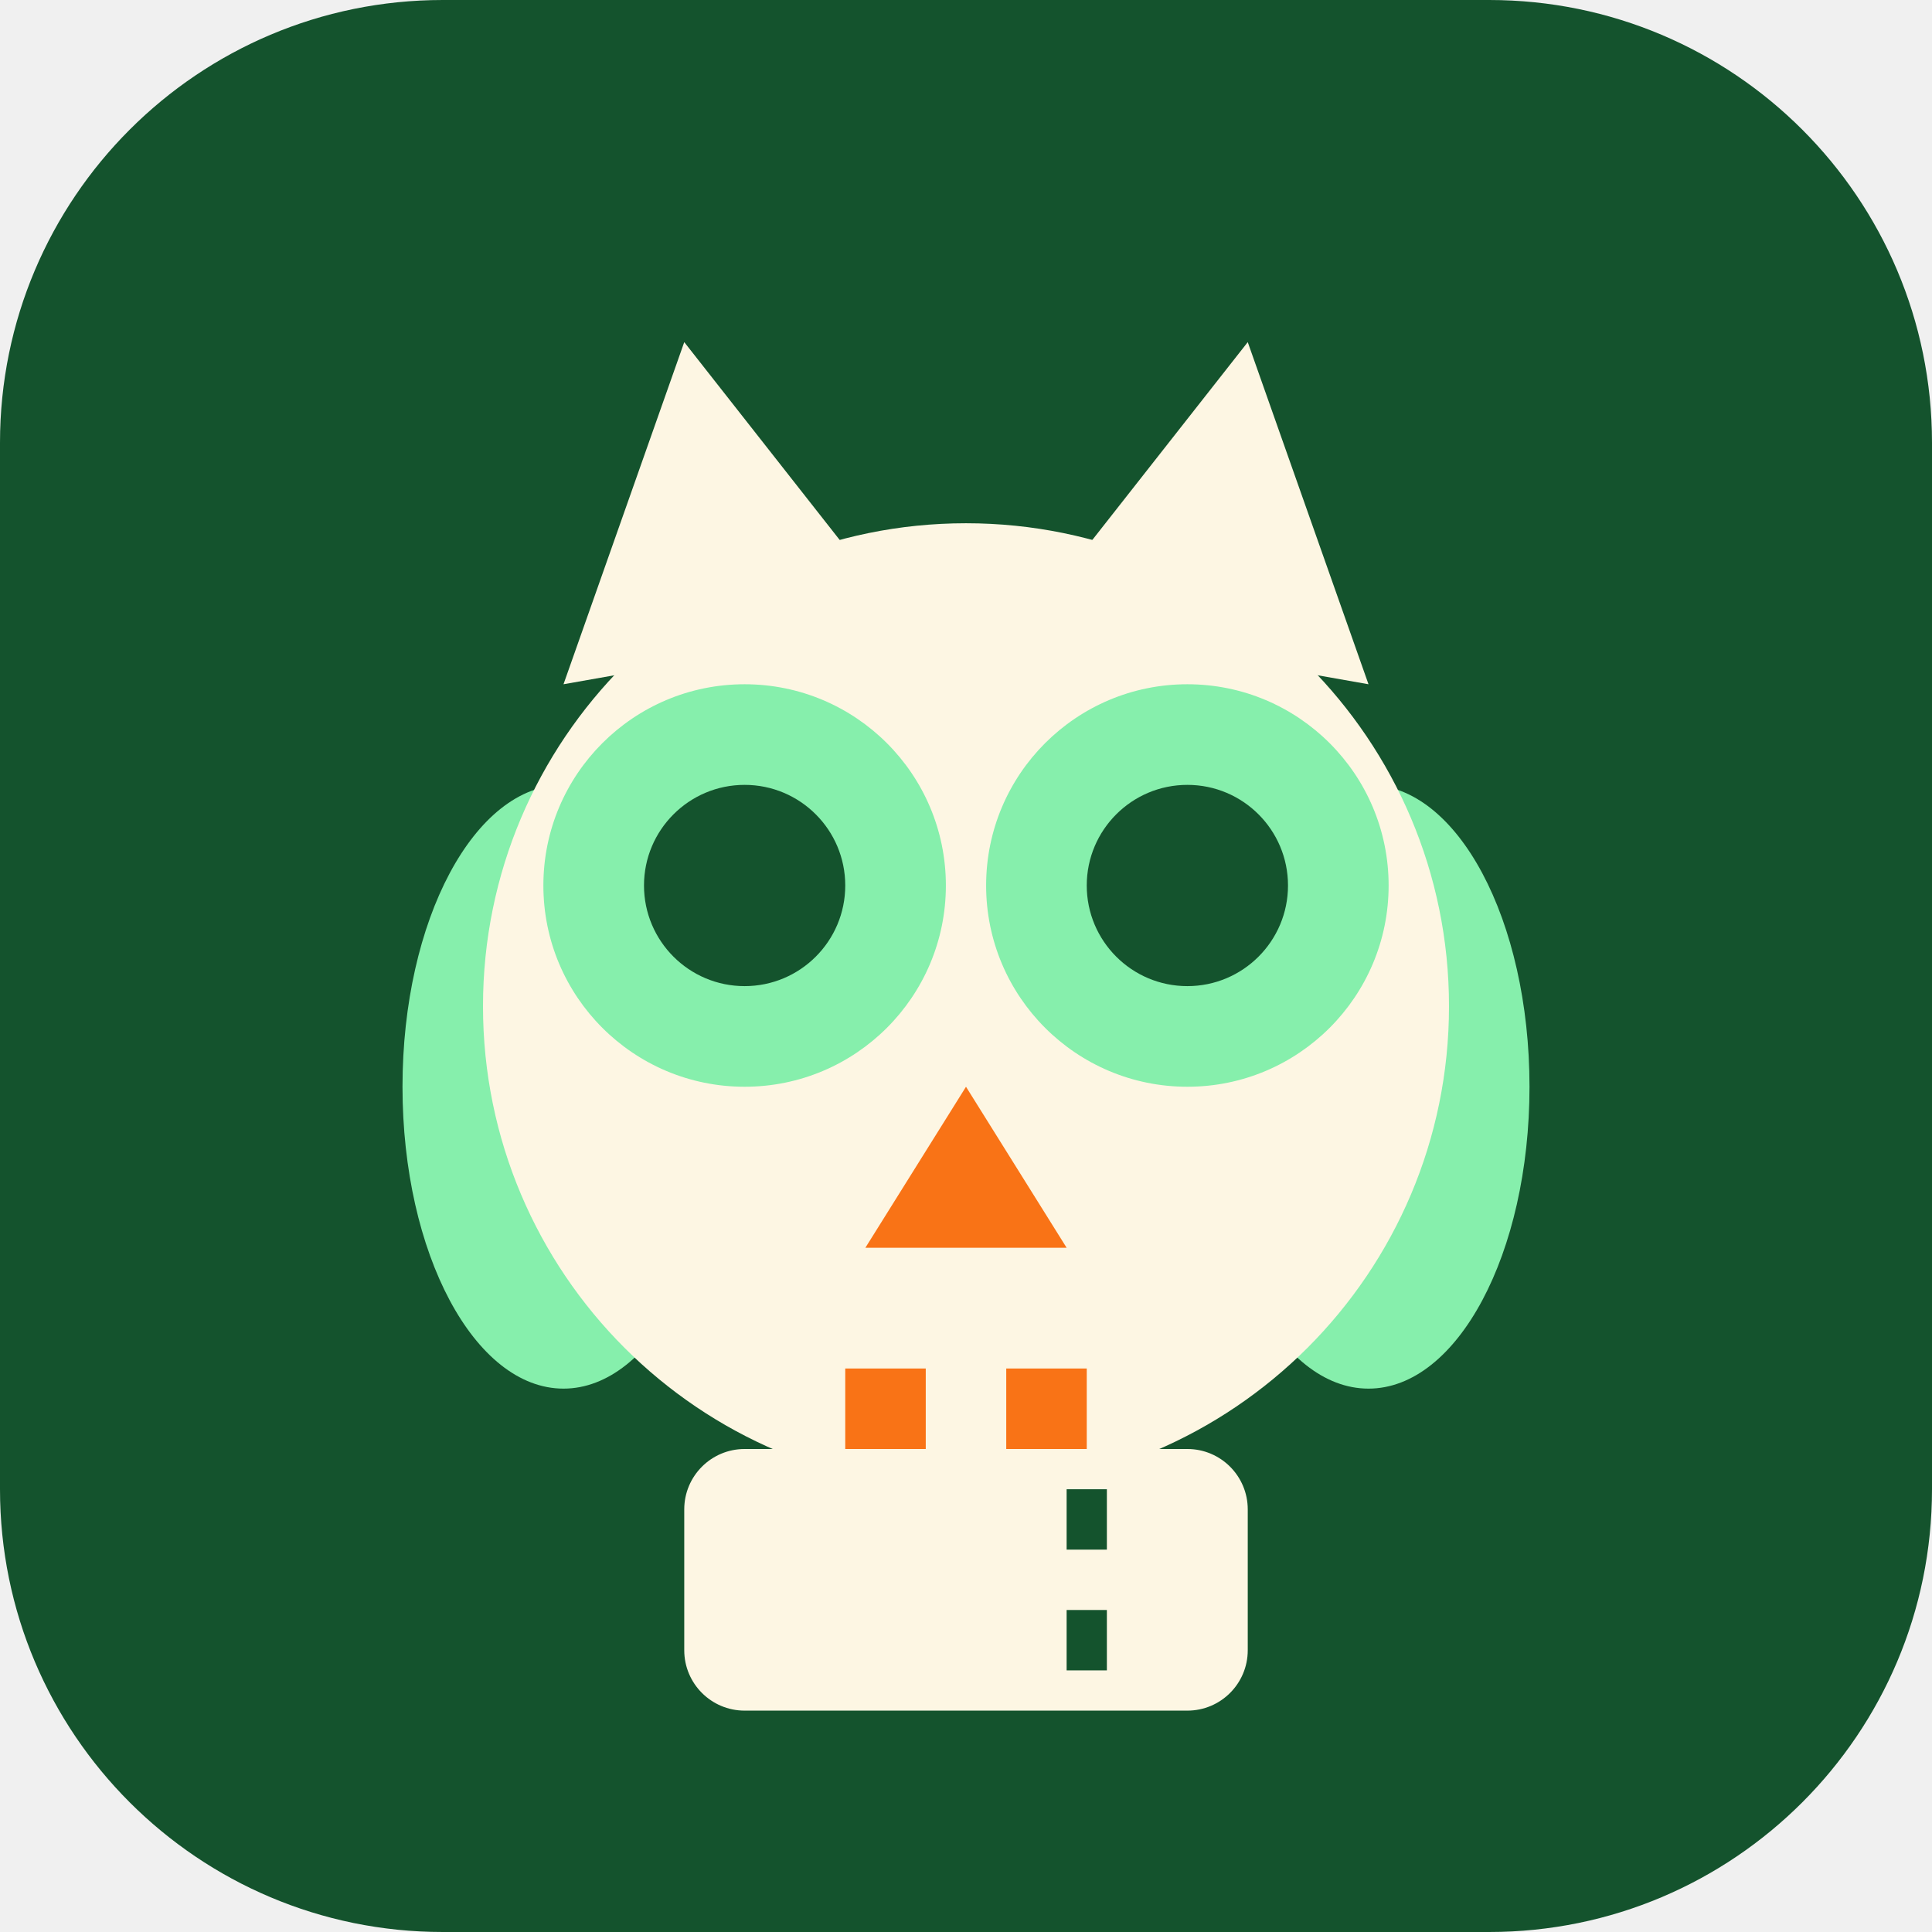
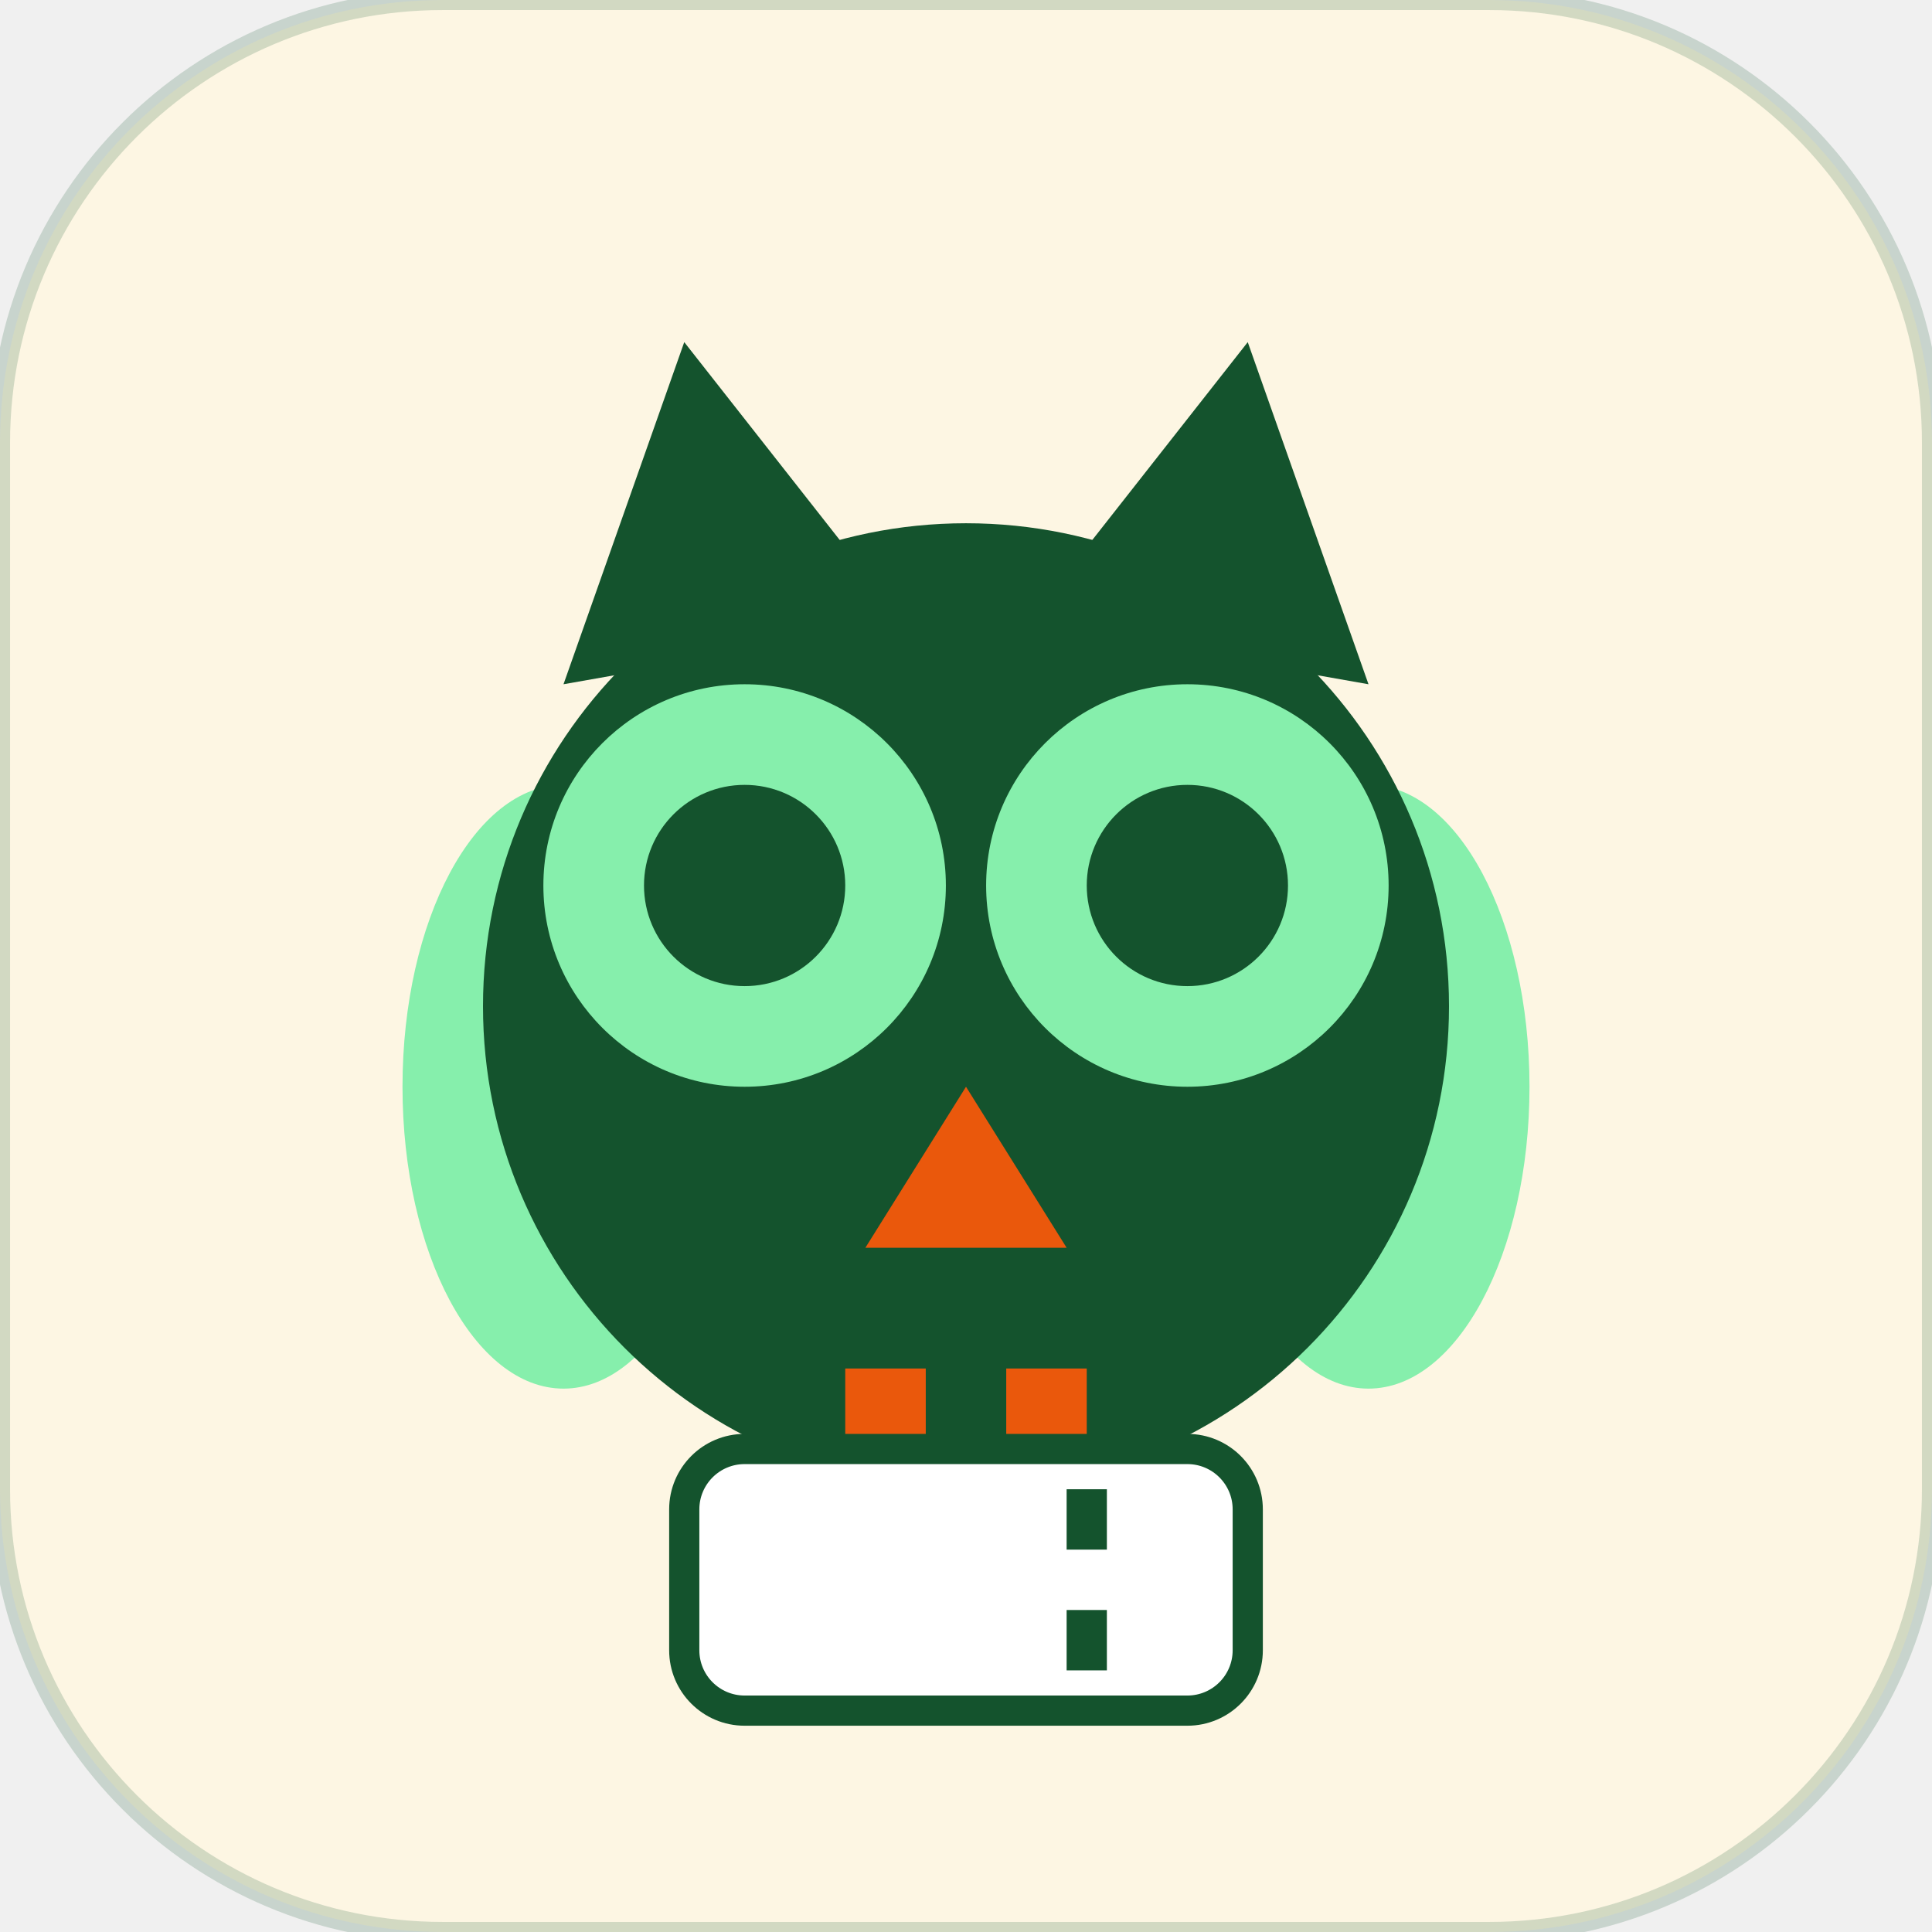
<svg xmlns="http://www.w3.org/2000/svg" viewBox="0 0 96 96" width="96" height="96" role="img" aria-label="Desk Portal">
-   <rect width="96" height="96" rx="22" fill="#14532D" />
-   <path d="M28 34L34 17L45 31Z" fill="#FDF6E3" />
-   <path d="M68 34L62 17L51 31Z" fill="#FDF6E3" />
+   <rect width="96" height="96" rx="22" fill="#FDF6E3" stroke="#14532D" stroke-opacity=".18" />
+   <path d="M28 34L34 17L45 31Z" fill="#14532D" />
+   <path d="M68 34L62 17L51 31Z" fill="#14532D" />
  <ellipse cx="28" cy="54" rx="8" ry="15" fill="#86EFAC" />
  <ellipse cx="68" cy="54" rx="8" ry="15" fill="#86EFAC" />
-   <ellipse cx="48" cy="50" rx="24" ry="24" fill="#FDF6E3" />
+   <ellipse cx="48" cy="50" rx="24" ry="24" fill="#14532D" />
  <circle cx="37" cy="44" r="10" fill="#86EFAC" />
  <circle cx="59" cy="44" r="10" fill="#86EFAC" />
  <circle cx="37" cy="44" r="5" fill="#14532D" />
  <circle cx="59" cy="44" r="5" fill="#14532D" />
-   <path d="M48 54L43 62L53 62Z" fill="#F97316" />
-   <path d="M42 68H46V74H42Z" fill="#F97316" />
-   <path d="M50 68H54V74H50Z" fill="#F97316" />
-   <path d="M37 72H59A3 3 0 0 1 62 75V82A3 3 0 0 1 59 85H37A3 3 0 0 1 34 82V75A3 3 0 0 1 37 72Z" fill="#FDF6E3" />
+   <path d="M48 54L43 62L53 62Z" fill="#EA580C" />
+   <path d="M42 68H46V74H42Z" fill="#EA580C" />
+   <path d="M50 68H54V74H50Z" fill="#EA580C" />
+   <path d="M37 72H59A3 3 0 0 1 62 75V82A3 3 0 0 1 59 85H37A3 3 0 0 1 34 82V75A3 3 0 0 1 37 72Z" fill="#FFFFFF" stroke="#14532D" stroke-width="1.5" />
  <path d="M54 74V83" stroke="#14532D" stroke-width="2" stroke-dasharray="3 3" />
</svg>
